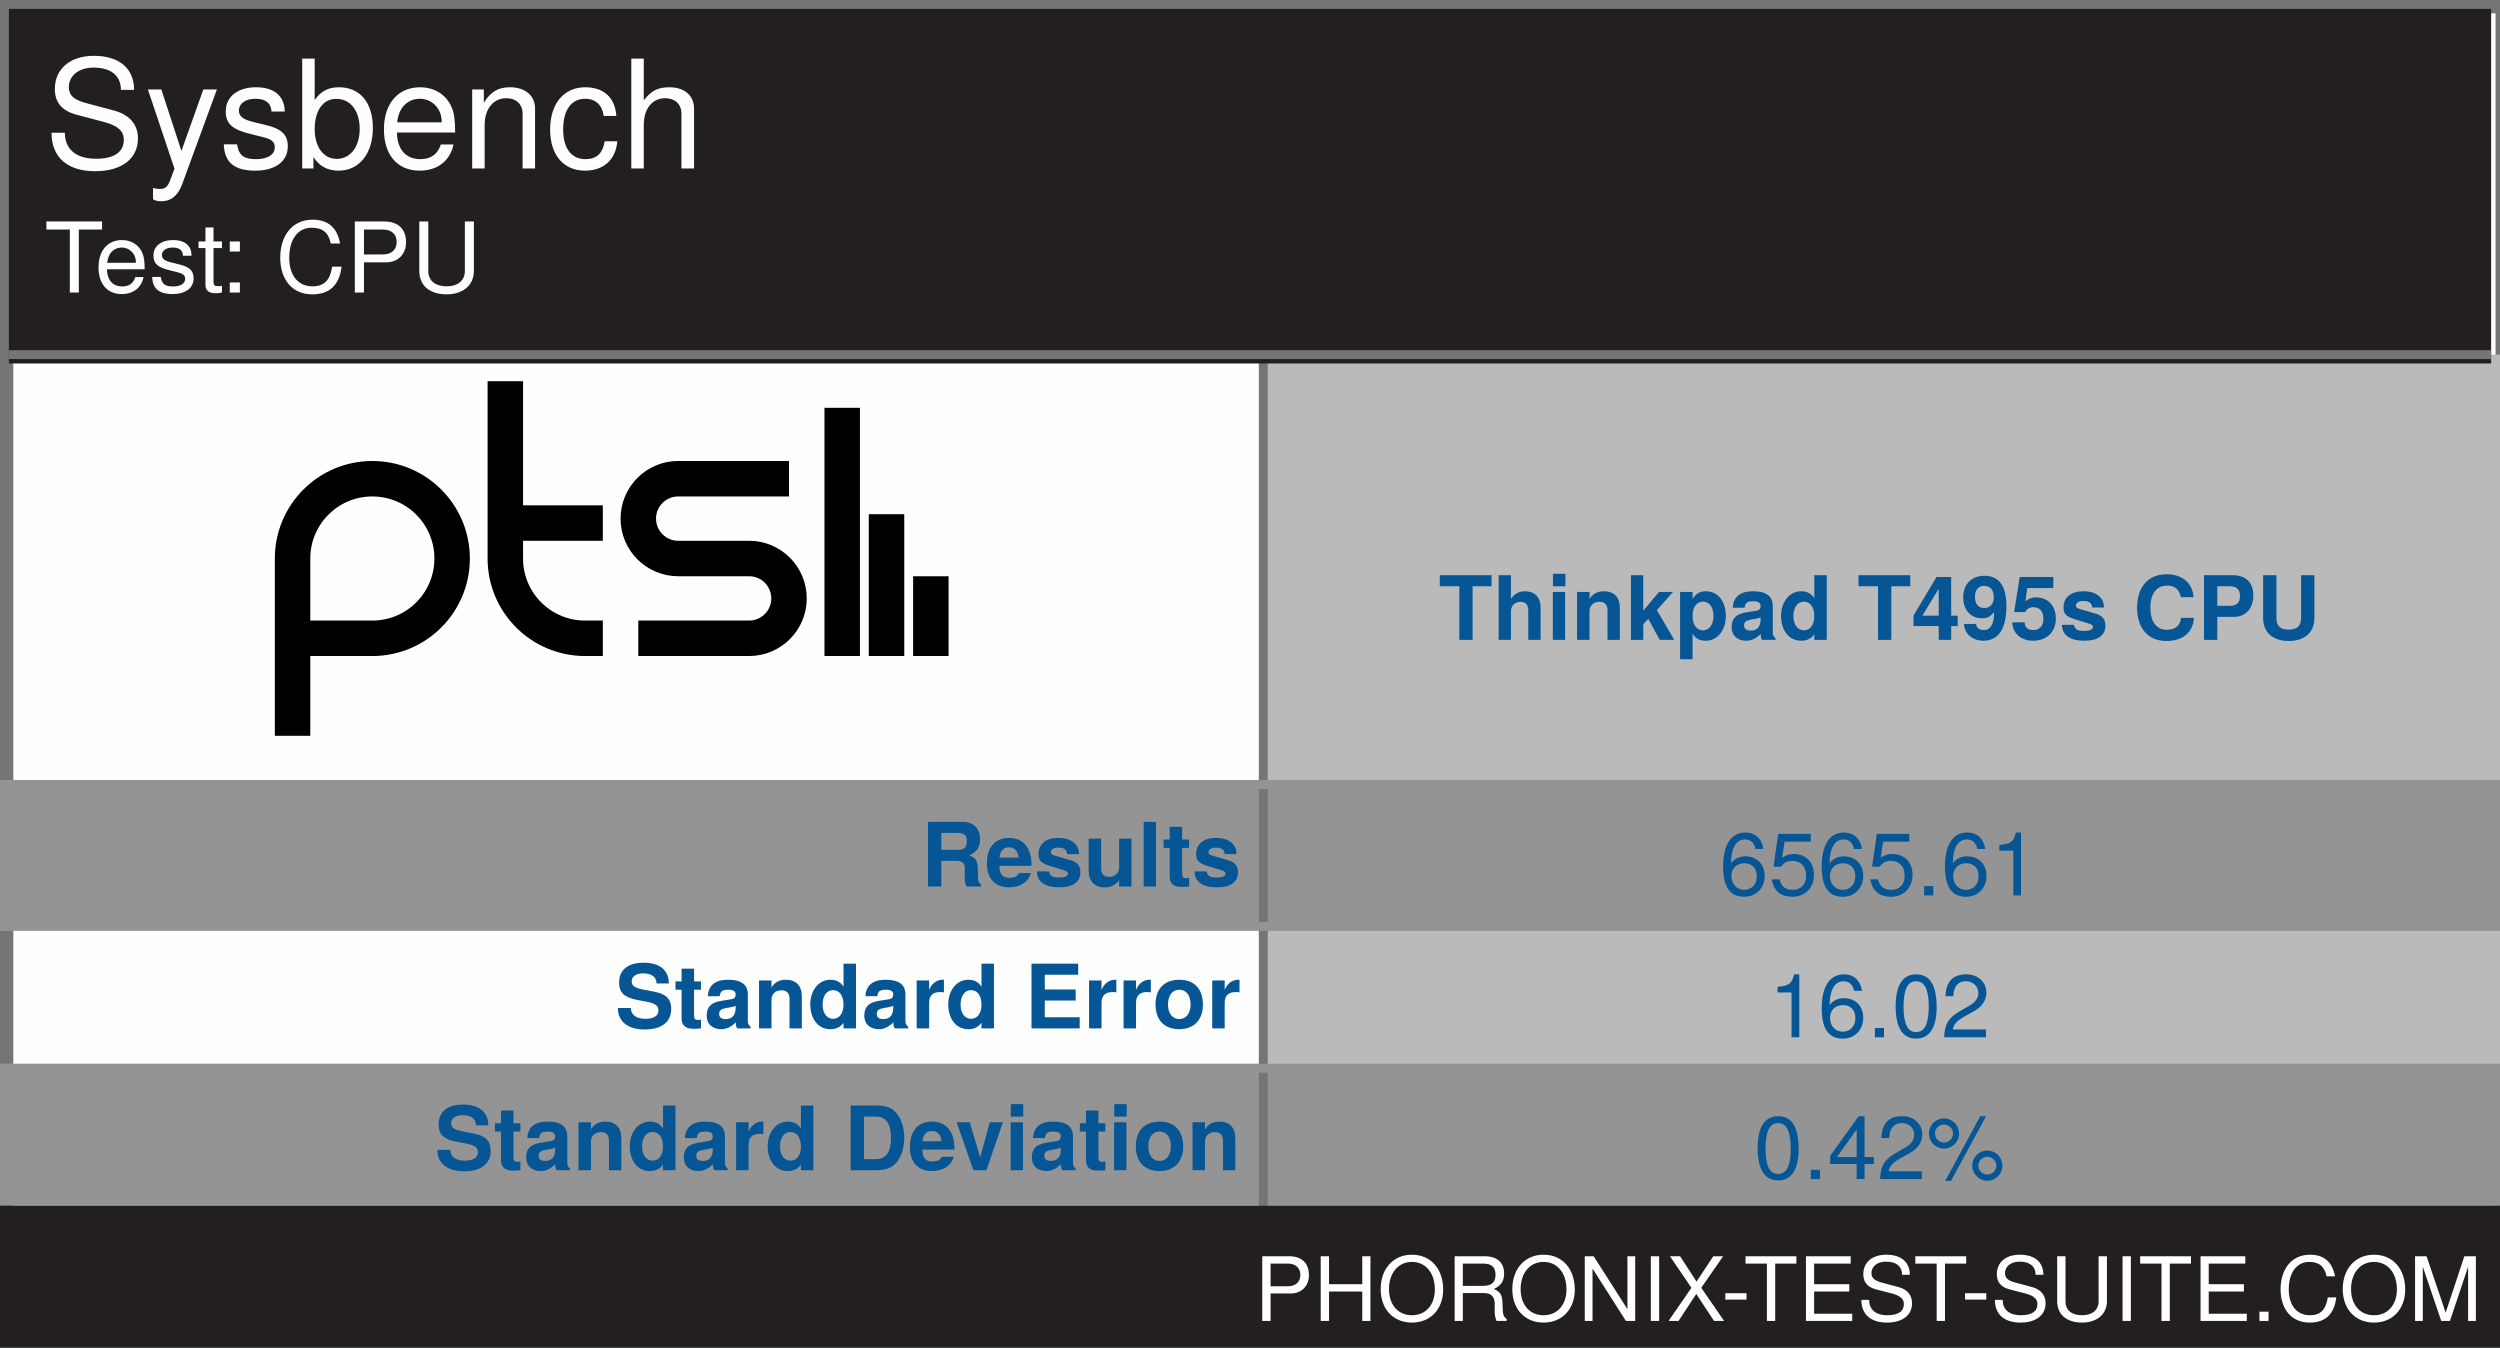
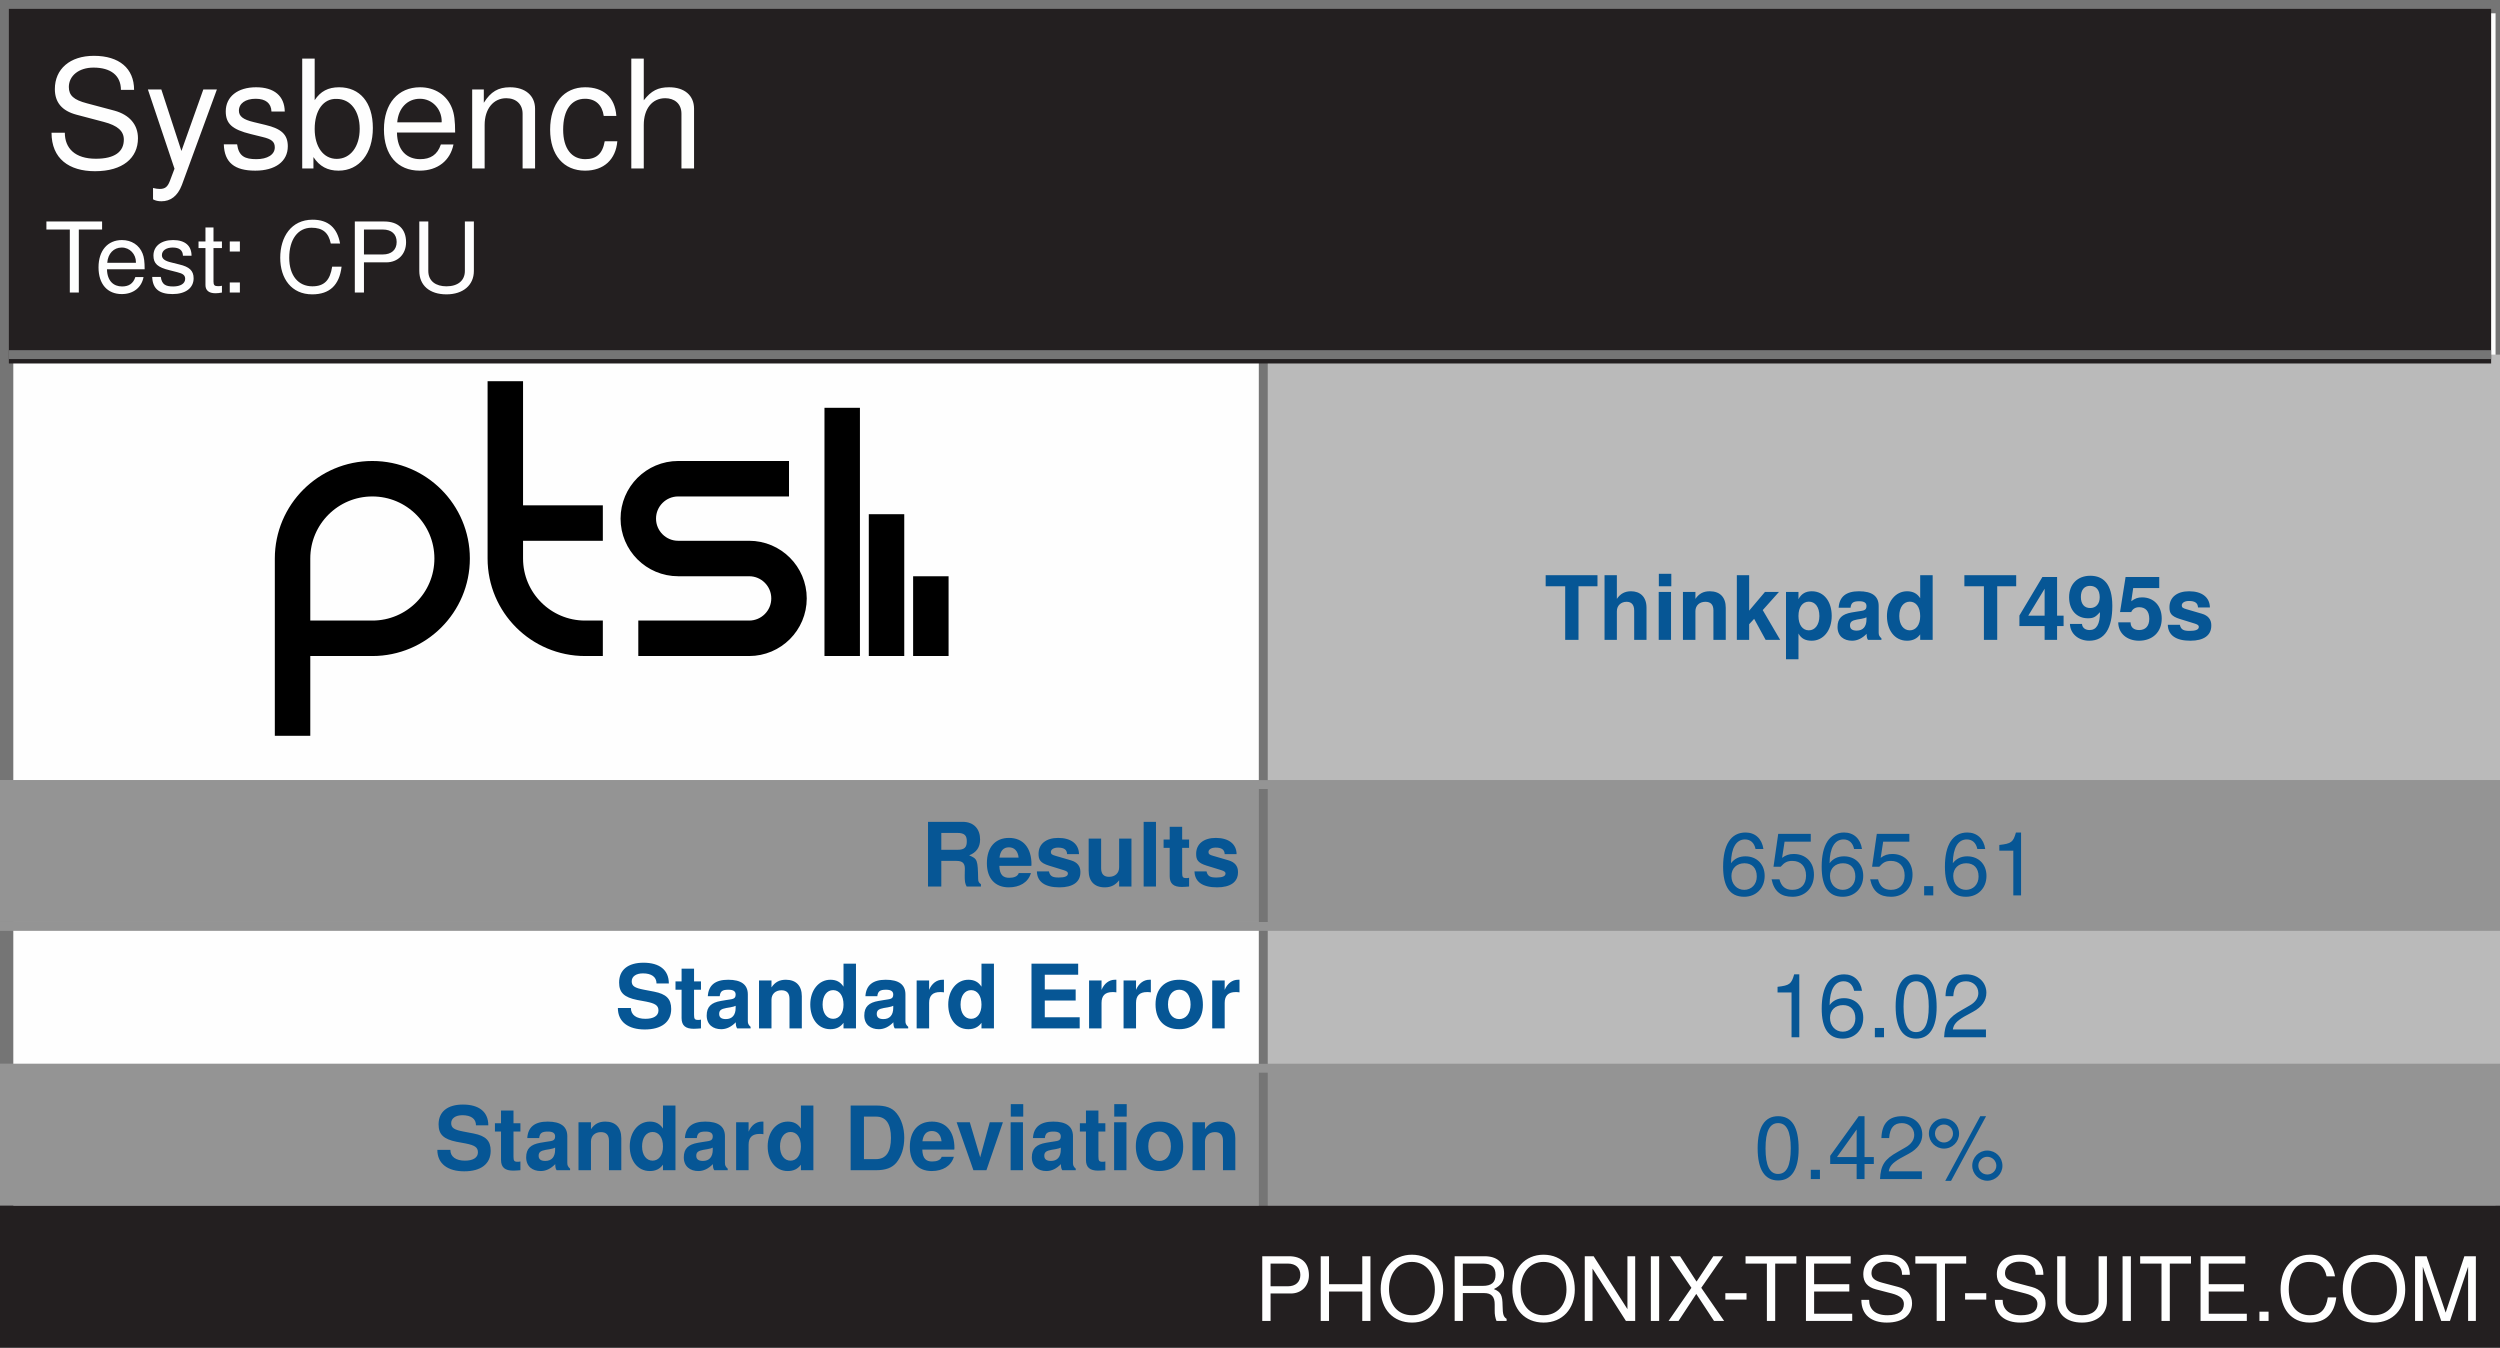
<svg xmlns="http://www.w3.org/2000/svg" xmlns:xlink="http://www.w3.org/1999/xlink" version="1.1" font-family="sans-serif, droid-sans, helvetica, verdana, tahoma" viewbox="0 0 282 152" width="282" height="152" preserveAspectRatio="xMinYMin meet">
  <rect x="0" y="0" width="282" height="152" fill="#FEFEFE" stroke="#757575" stroke-width="2" />
  <rect x="1" y="1" width="281" height="151" fill="#FEFEFE" stroke="#757575" stroke-width="1" />
  <path d="m74 22v9m-5-16v16m-5-28v28m-23-2h12.5c2.485 0 4.5-2.015 4.5-4.5s-2.015-4.5-4.5-4.5h-8c-2.485 0-4.5-2.015-4.5-4.5s2.015-4.5 4.5-4.5h12.5m-21 5h-11m11 13h-2c-4.971 0-9-4.029-9-9v-20m-24 40v-20c0-4.971 4.029-9 9-9 4.971 0 9 4.029 9 9s-4.029 9-9 9h-9" stroke="#000000" stroke-width="4" fill="none" transform="translate(31,43)" />
  <line x1="142" y1="88" x2="282" y2="88" stroke="#BABABA" stroke-width="96" stroke-dasharray="140,140" />
  <line x1="141" y1="88" x2="141" y2="136" stroke="#949494" stroke-width="282" stroke-dasharray="16,16" />
  <line x1="142" y1="88" x2="282" y2="88" stroke="#757575" stroke-width="96" stroke-dasharray="1,139" />
  <rect x="1" y="1" width="280" height="40" fill="#231f20" />
  <text x="5" y="19" font-size="17" fill="#FEFEFE" text-anchor="start">Sysbench</text>
  <text x="5" y="33" font-size="11" fill="#FEFEFE" text-anchor="start">Test: CPU</text>
  <line x1="1" y1="40" x2="281" y2="40" stroke="#757575" stroke-width="1" />
  <g font-size="10" font-weight="bold" fill="#065695" text-anchor="end">
    <text x="140" y="100">Results</text>
    <text x="140" y="116">Standard Error</text>
    <text x="140" y="132">Standard Deviation</text>
  </g>
  <g font-size="10" fill="#065695" font-weight="bold" text-anchor="middle" dominant-baseline="text-before-edge">
-     <text x="212" y="64">Thinkpad T495s CPU</text>
+     <text x="212" y="64">Thinkpad T495s</text>
  </g>
  <g fill="#BABABA" />
  <g text-anchor="middle" font-size="10" fill="#065695">
    <text x="212" y="101" xlink:title="STD Dev: 0.42%;  STD Error: 16.02">6565.61</text>
    <text x="212" y="117">16.02</text>
    <text x="212" y="133">0.42%</text>
  </g>
  <line x1="141" y1="88" x2="141" y2="136" stroke="#949494" stroke-width="282" stroke-dasharray="1,15" />
  <rect x="0" y="136" width="282" height="16" fill="#231f20" />
  <a xlink:href="https://www.phoronix-test-suite.com/" xlink:show="new">
    <text x="280" y="149" font-size="10" fill="#FFFFFF" text-anchor="end" xlink:show="new">PHORONIX-TEST-SUITE.COM</text>
  </a>
</svg>
